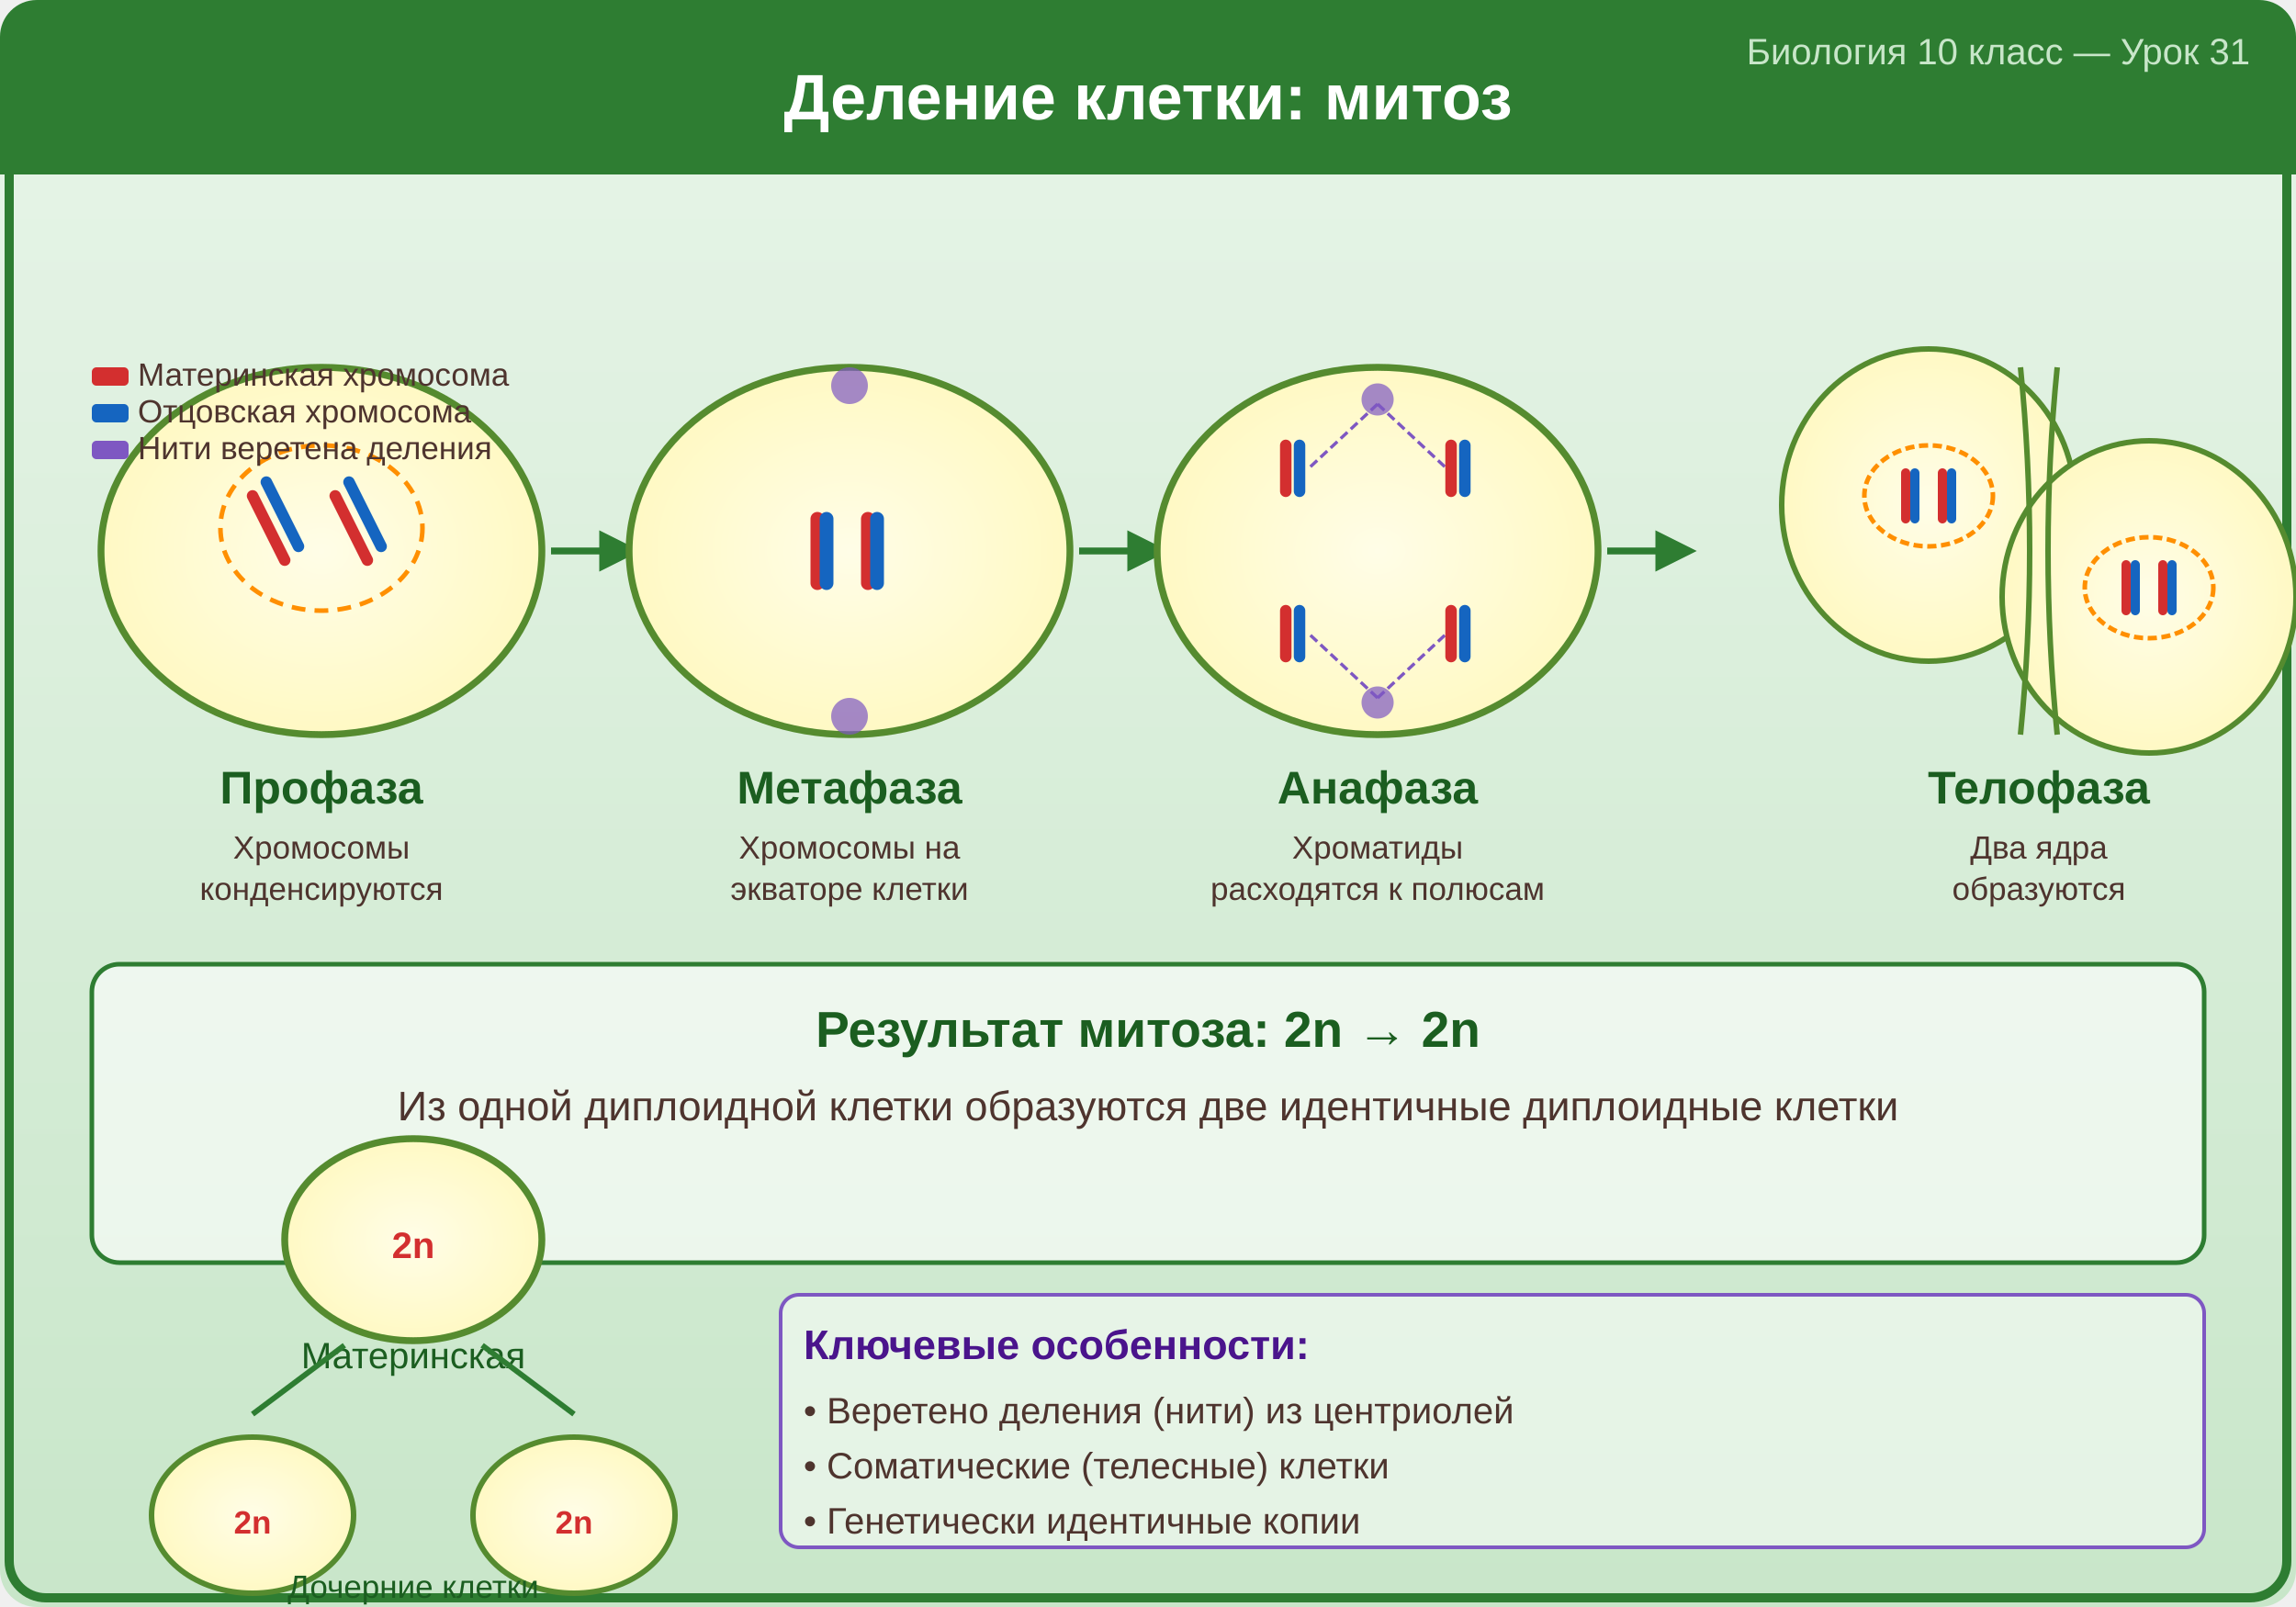
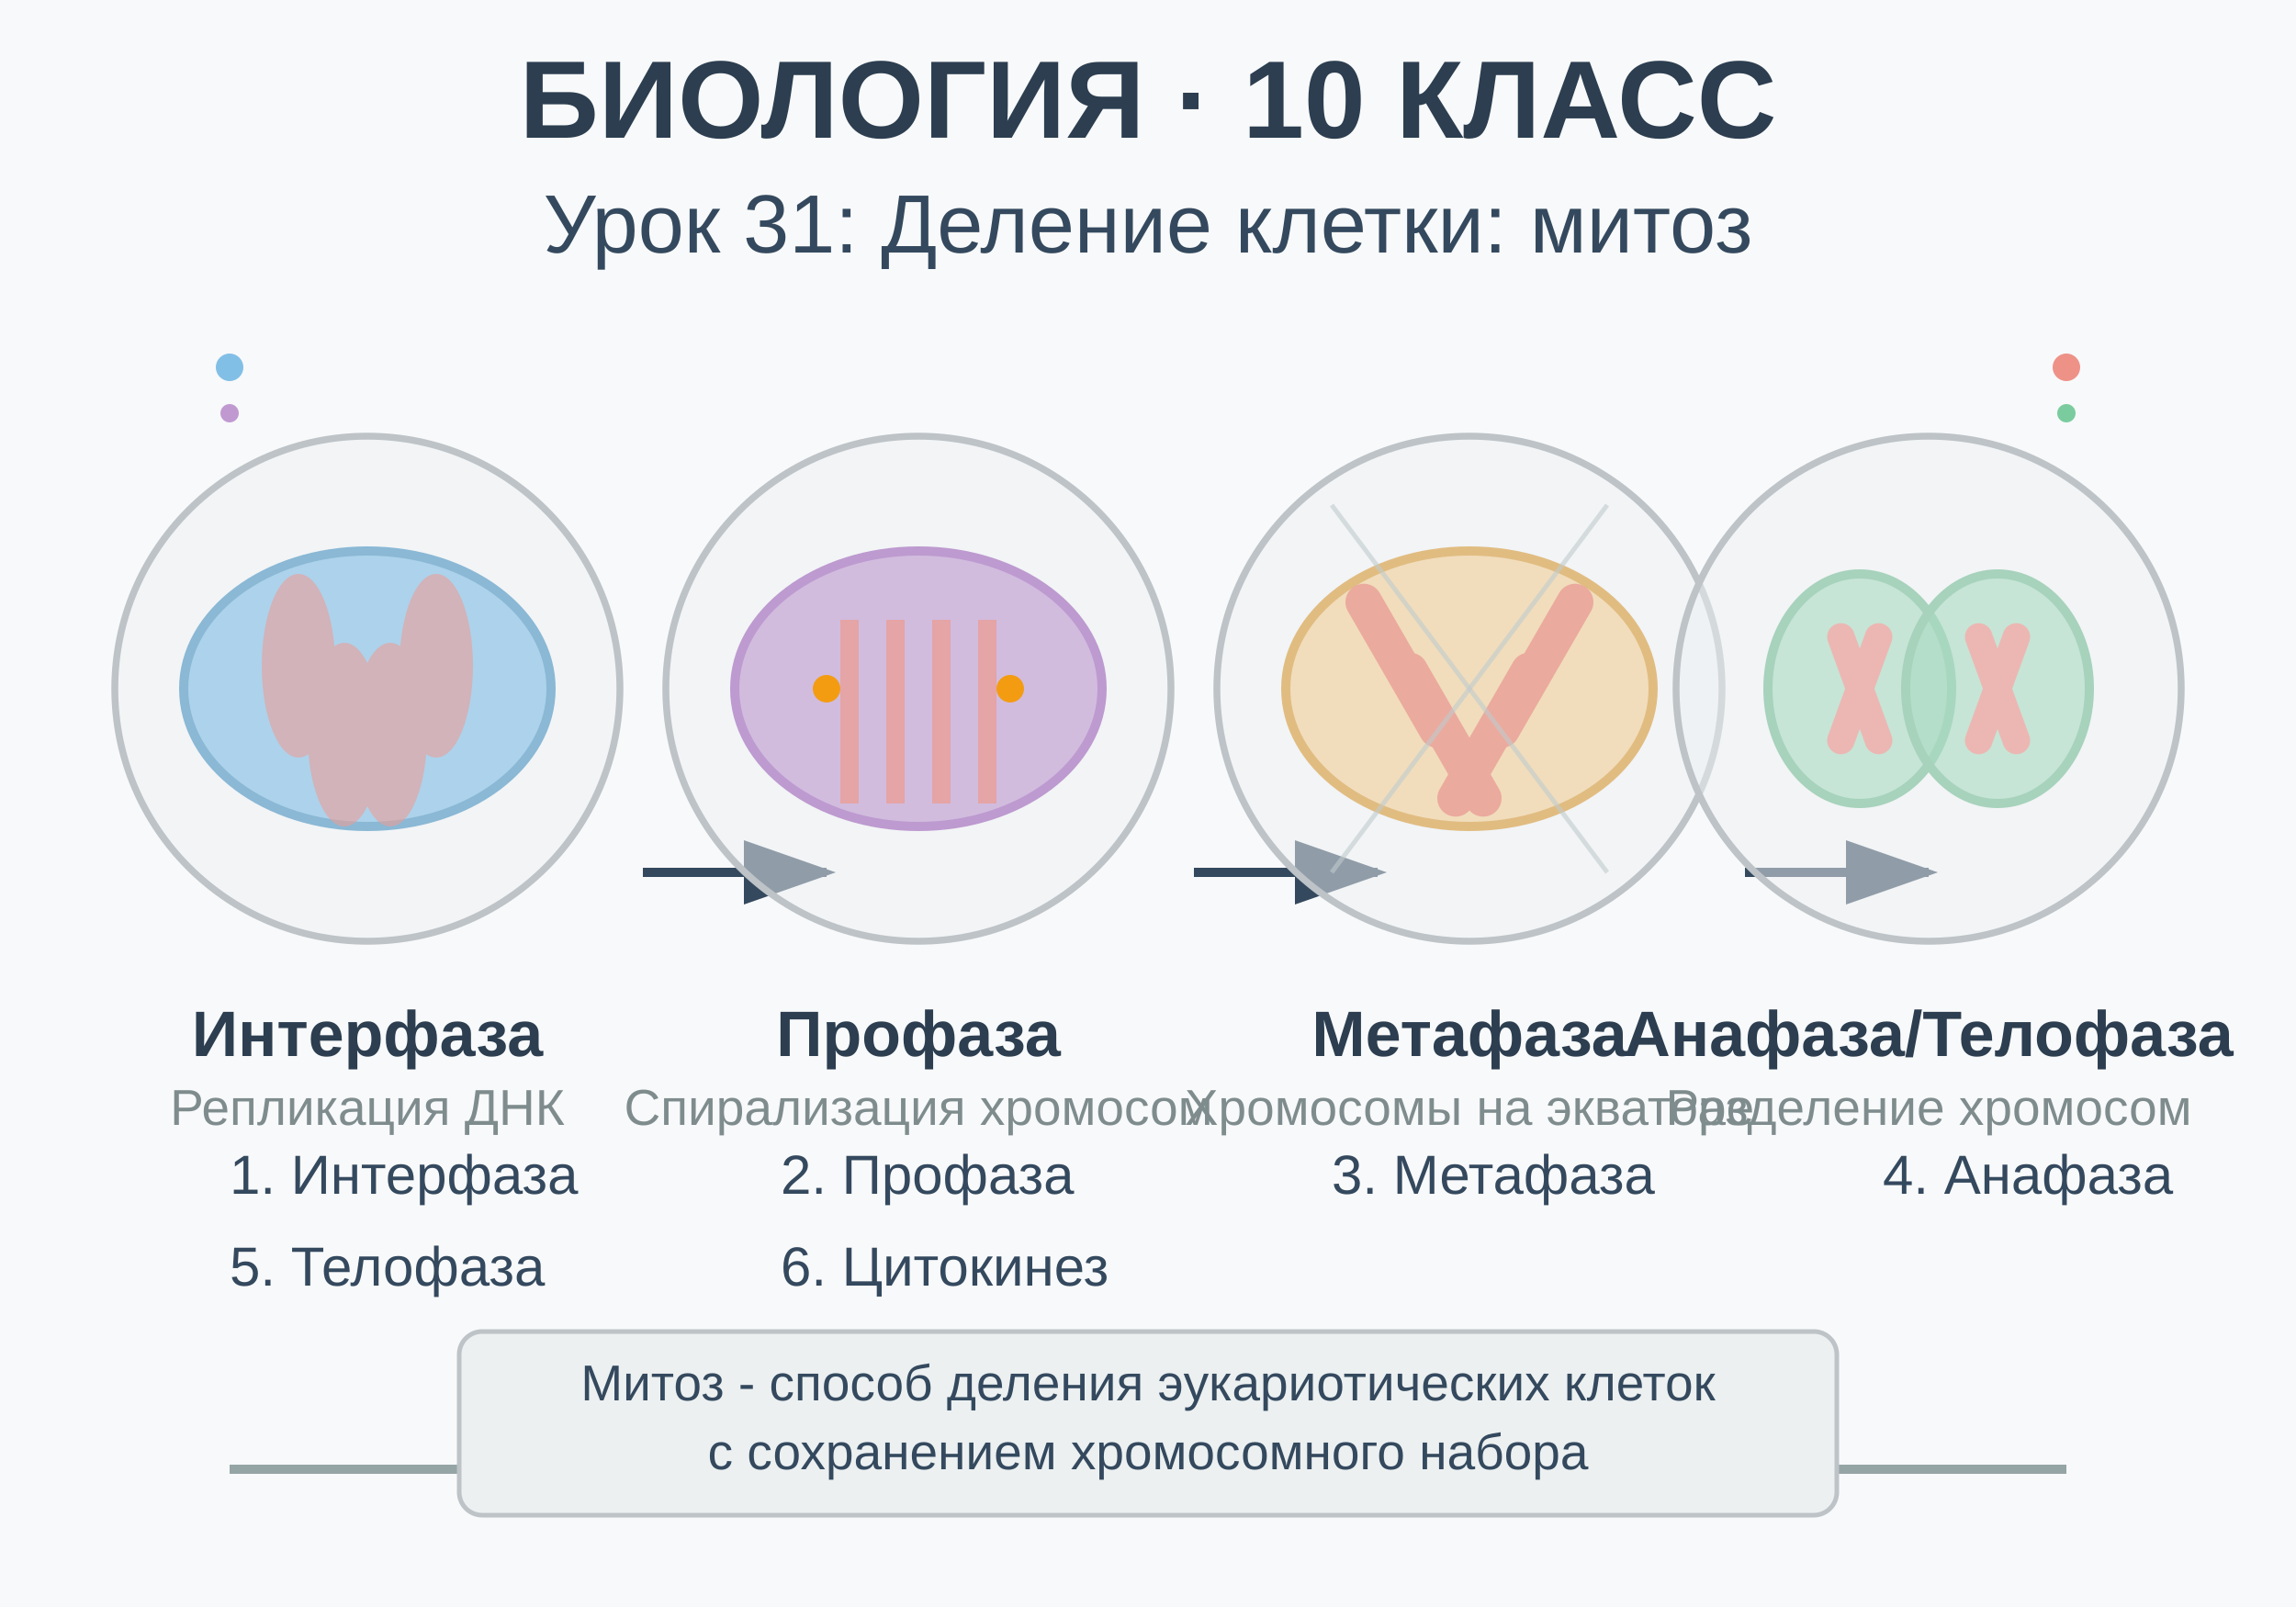
<svg xmlns="http://www.w3.org/2000/svg" viewBox="0 0 500 350">
+   <rect width="500" height="350" fill="#f8f9fa" />
+   <text x="250" y="30" text-anchor="middle" font-family="Arial, sans-serif" font-size="24" font-weight="bold" fill="#2c3e50">
+     БИОЛОГИЯ · 10 КЛАСС
+   </text>
+   <text x="250" y="55" text-anchor="middle" font-family="Arial, sans-serif" font-size="18" fill="#34495e">
+     Урок 31: Деление клетки: митоз
+   </text>
+   <line x1="50" y1="320" x2="450" y2="320" stroke="#95a5a6" stroke-width="2" />
+   <g transform="translate(80, 150)">
+     <ellipse cx="0" cy="0" rx="40" ry="30" fill="#3498db" opacity="0.7" />
+     <ellipse cx="0" cy="0" rx="40" ry="30" fill="none" stroke="#2980b9" stroke-width="2" />
+     <g opacity="0.6">
+       <ellipse cx="-15" cy="-5" rx="8" ry="20" fill="#e74c3c" />
+       <ellipse cx="15" cy="-5" rx="8" ry="20" fill="#e74c3c" />
+       <ellipse cx="-5" cy="10" rx="8" ry="20" fill="#e74c3c" />
+       <ellipse cx="5" cy="10" rx="8" ry="20" fill="#e74c3c" />
+     </g>
+     <circle cx="0" cy="0" r="55" fill="#ecf0f1" opacity="0.5" />
+     <circle cx="0" cy="0" r="55" fill="none" stroke="#bdc3c7" stroke-width="1.5" />
+     <text x="0" y="80" text-anchor="middle" font-family="Arial, sans-serif" font-size="14" font-weight="bold" fill="#2c3e50">Интерфаза</text>
+     <text x="0" y="95" text-anchor="middle" font-family="Arial, sans-serif" font-size="11" fill="#7f8c8d">Репликация ДНК</text>
+   </g>
+   <path d="M 140 190 L 180 190" stroke="#34495e" stroke-width="2" fill="none" marker-end="url(#arrowhead)" />
+   <g transform="translate(200, 150)">
+     <ellipse cx="0" cy="0" rx="40" ry="30" fill="#9b59b6" opacity="0.7" />
+     <ellipse cx="0" cy="0" rx="40" ry="30" fill="none" stroke="#8e44ad" stroke-width="2" />
+     <g opacity="0.8">
+       <path d="M -15,-15 Q -15,-5 -15,5 Q -15,15 -15,25" stroke="#e74c3c" stroke-width="4" fill="none" />
+       <path d="M 15,-15 Q 15,-5 15,5 Q 15,15 15,25" stroke="#e74c3c" stroke-width="4" fill="none" />
+       <path d="M -5,-15 Q -5,-5 -5,5 Q -5,15 -5,25" stroke="#e74c3c" stroke-width="4" fill="none" />
+       <path d="M 5,-15 Q 5,-5 5,5 Q 5,15 5,25" stroke="#e74c3c" stroke-width="4" fill="none" />
+     </g>
+     <circle cx="0" cy="0" r="55" fill="#ecf0f1" opacity="0.5" />
+     <circle cx="0" cy="0" r="55" fill="none" stroke="#bdc3c7" stroke-width="1.5" />
+     <circle cx="-20" cy="0" r="3" fill="#f39c12" />
+     <circle cx="20" cy="0" r="3" fill="#f39c12" />
+     <text x="0" y="80" text-anchor="middle" font-family="Arial, sans-serif" font-size="14" font-weight="bold" fill="#2c3e50">Профаза</text>
+     <text x="0" y="95" text-anchor="middle" font-family="Arial, sans-serif" font-size="11" fill="#7f8c8d">Спирализация хромосом</text>
+   </g>
+   <path d="M 260 190 L 300 190" stroke="#34495e" stroke-width="2" fill="none" marker-end="url(#arrowhead)" />
+   <g transform="translate(320, 150)">
+     <ellipse cx="0" cy="0" rx="40" ry="30" fill="#f39c12" opacity="0.5" />
+     <ellipse cx="0" cy="0" rx="40" ry="30" fill="none" stroke="#d68910" stroke-width="2" />
+     <g opacity="0.8">
+       <g transform="translate(-15, -5) rotate(-30)">
+         <rect x="-4" y="-20" width="8" height="40" fill="#e74c3c" rx="4" />
+       </g>
+       <g transform="translate(15, -5) rotate(30)">
+         <rect x="-4" y="-20" width="8" height="40" fill="#e74c3c" rx="4" />
+       </g>
+       <g transform="translate(-5, 10) rotate(-30)">
+         <rect x="-4" y="-20" width="8" height="40" fill="#e74c3c" rx="4" />
+       </g>
+       <g transform="translate(5, 10) rotate(30)">
+         <rect x="-4" y="-20" width="8" height="40" fill="#e74c3c" rx="4" />
+       </g>
+     </g>
+     <line x1="-30" y1="-40" x2="30" y2="40" stroke="#95a5a6" stroke-width="1" opacity="0.6" />
+     <line x1="30" y1="-40" x2="-30" y2="40" stroke="#95a5a6" stroke-width="1" opacity="0.6" />
+     <circle cx="0" cy="0" r="55" fill="#ecf0f1" opacity="0.5" />
+     <circle cx="0" cy="0" r="55" fill="none" stroke="#bdc3c7" stroke-width="1.5" />
+     <text x="0" y="80" text-anchor="middle" font-family="Arial, sans-serif" font-size="14" font-weight="bold" fill="#2c3e50">Метафаза</text>
+     <text x="0" y="95" text-anchor="middle" font-family="Arial, sans-serif" font-size="11" fill="#7f8c8d">Хромосомы на экваторе</text>
+   </g>
+   <path d="M 380 190 L 420 190" stroke="#34495e" stroke-width="2" fill="none" marker-end="url(#arrowhead)" />
+   <g transform="translate(420, 150)">
+     <g opacity="0.7">
+       <ellipse cx="-15" cy="0" rx="20" ry="25" fill="#27ae60" opacity="0.6" />
+       <ellipse cx="-15" cy="0" rx="20" ry="25" fill="none" stroke="#229954" stroke-width="2" />
+       <g transform="translate(-15, 0)">
+         <rect x="-3" y="-15" width="6" height="30" fill="#e74c3c" rx="3" transform="rotate(-20)" />
+         <rect x="-3" y="-15" width="6" height="30" fill="#e74c3c" rx="3" transform="rotate(20)" />
+       </g>
+       <ellipse cx="15" cy="0" rx="20" ry="25" fill="#27ae60" opacity="0.6" />
+       <ellipse cx="15" cy="0" rx="20" ry="25" fill="none" stroke="#229954" stroke-width="2" />
+       <g transform="translate(15, 0)">
+         <rect x="-3" y="-15" width="6" height="30" fill="#e74c3c" rx="3" transform="rotate(-20)" />
+         <rect x="-3" y="-15" width="6" height="30" fill="#e74c3c" rx="3" transform="rotate(20)" />
+       </g>
+     </g>
+     <circle cx="0" cy="0" r="55" fill="#ecf0f1" opacity="0.5" />
+     <circle cx="0" cy="0" r="55" fill="none" stroke="#bdc3c7" stroke-width="1.5" />
+     <text x="0" y="80" text-anchor="middle" font-family="Arial, sans-serif" font-size="14" font-weight="bold" fill="#2c3e50">Анафаза/Телофаза</text>
+     <text x="0" y="95" text-anchor="middle" font-family="Arial, sans-serif" font-size="11" fill="#7f8c8d">Разделение хромосом</text>
+   </g>
+   <g transform="translate(50, 260)">
+     <text font-family="Arial, sans-serif" font-size="12" fill="#34495e">
+       <tspan x="0" y="0">1. Интерфаза</tspan>
+       <tspan x="120" y="0">2. Профаза</tspan>
+       <tspan x="240" y="0">3. Метафаза</tspan>
+       <tspan x="360" y="0">4. Анафаза</tspan>
+     </text>
+     <text font-family="Arial, sans-serif" font-size="12" fill="#34495e">
+       <tspan x="0" y="20">5. Телофаза</tspan>
+       <tspan x="120" y="20">6. Цитокинез</tspan>
+     </text>
+   </g>
+   <circle cx="50" cy="80" r="3" fill="#3498db" opacity="0.6" />
+   <circle cx="450" cy="80" r="3" fill="#e74c3c" opacity="0.6" />
+   <circle cx="50" cy="90" r="2" fill="#9b59b6" opacity="0.6" />
+   <circle cx="450" cy="90" r="2" fill="#27ae60" opacity="0.6" />
+   <rect x="100" y="290" width="300" height="40" fill="#ecf0f1" stroke="#bdc3c7" stroke-width="1" rx="5" />
+   <text x="250" y="305" text-anchor="middle" font-family="Arial, sans-serif" font-size="11" fill="#34495e">
+     Митоз - способ деления эукариотических клеток
+   </text>
+   <text x="250" y="320" text-anchor="middle" font-family="Arial, sans-serif" font-size="11" fill="#34495e">
+     с сохранением хромосомного набора
+   </text>
  <defs>
-     <linearGradient id="bg31" x1="0" y1="0" x2="0" y2="1">
-       <stop offset="0%" stop-color="#e8f5e9" />
-       <stop offset="100%" stop-color="#c8e6c9" />
-     </linearGradient>
-     <radialGradient id="cellG" cx="50%" cy="50%" r="50%">
-       <stop offset="0%" stop-color="#fffde7" />
-       <stop offset="100%" stop-color="#fff9c4" />
-     </radialGradient>
-     <linearGradient id="spindleG" x1="0" y1="0" x2="0" y2="1">
-       <stop offset="0%" stop-color="#7e57c2" />
-       <stop offset="100%" stop-color="#b39ddb" />
-     </linearGradient>
-   </defs>
-   <rect width="500" height="350" fill="url(#bg31)" rx="8" />
-   <rect x="2" y="2" width="496" height="346" fill="none" stroke="#2e7d32" stroke-width="2" rx="8" />
-   <rect x="0" y="0" width="500" height="38" fill="#2e7d32" rx="8" />
-   <rect x="0" y="20" width="500" height="18" fill="#2e7d32" />
-   <text x="250" y="26" text-anchor="middle" fill="white" font-size="14" font-weight="bold" font-family="Arial">Деление клетки: митоз</text>
-   <text x="490" y="14" text-anchor="end" fill="#c8e6c9" font-size="8" font-family="Arial">Биология 10 класс — Урок 31</text>
-   <ellipse cx="70" cy="120" rx="48" ry="40" fill="url(#cellG)" stroke="#558b2f" stroke-width="1.5" />
-   <ellipse cx="70" cy="115" rx="22" ry="18" fill="none" stroke="#ff8f00" stroke-width="1" stroke-dasharray="3,2" />
-   <line x1="55" y1="108" x2="62" y2="122" stroke="#d32f2f" stroke-width="2.5" stroke-linecap="round" />
-   <line x1="58" y1="105" x2="65" y2="119" stroke="#1565c0" stroke-width="2.5" stroke-linecap="round" />
-   <line x1="73" y1="108" x2="80" y2="122" stroke="#d32f2f" stroke-width="2.5" stroke-linecap="round" />
-   <line x1="76" y1="105" x2="83" y2="119" stroke="#1565c0" stroke-width="2.5" stroke-linecap="round" />
-   <text x="70" y="175" text-anchor="middle" fill="#1b5e20" font-size="10" font-weight="bold" font-family="Arial">Профаза</text>
-   <text x="70" y="187" text-anchor="middle" fill="#4e342e" font-size="7" font-family="Arial">Хромосомы</text>
-   <text x="70" y="196" text-anchor="middle" fill="#4e342e" font-size="7" font-family="Arial">конденсируются</text>
-   <line x1="120" y1="120" x2="138" y2="120" stroke="#2e7d32" stroke-width="1.5" marker-end="url(#arrowG)" />
-   <defs>
-     <marker id="arrowG" markerWidth="6" markerHeight="6" refX="5" refY="3" orient="auto">
-       <path d="M0,0 L6,3 L0,6 Z" fill="#2e7d32" />
+     <marker id="arrowhead" markerWidth="10" markerHeight="7" refX="9" refY="3.5" orient="auto">
+       <polygon points="0 0, 10 3.5, 0 7" fill="#34495e" />
    </marker>
  </defs>
-   <ellipse cx="185" cy="120" rx="48" ry="40" fill="url(#cellG)" stroke="#558b2f" stroke-width="1.5" />
-   <line x1="185" y1="85" x2="185" y2="155" stroke="url(#spindleG)" stroke-width="0.7" stroke-dasharray="2,1" />
-   <line x1="185" y1="85" x2="185" y2="155" stroke="url(#spindleG)" stroke-width="0.5" opacity="0.5" transform="rotate(-8,185,120)" />
-   <line x1="185" y1="85" x2="185" y2="155" stroke="url(#spindleG)" stroke-width="0.5" opacity="0.5" transform="rotate(8,185,120)" />
-   <line x1="178" y1="113" x2="178" y2="127" stroke="#d32f2f" stroke-width="3" stroke-linecap="round" />
-   <line x1="180" y1="113" x2="180" y2="127" stroke="#1565c0" stroke-width="3" stroke-linecap="round" />
-   <line x1="189" y1="113" x2="189" y2="127" stroke="#d32f2f" stroke-width="3" stroke-linecap="round" />
-   <line x1="191" y1="113" x2="191" y2="127" stroke="#1565c0" stroke-width="3" stroke-linecap="round" />
-   <circle cx="185" cy="84" r="4" fill="#7e57c2" opacity="0.7" />
-   <circle cx="185" cy="156" r="4" fill="#7e57c2" opacity="0.7" />
-   <text x="185" y="175" text-anchor="middle" fill="#1b5e20" font-size="10" font-weight="bold" font-family="Arial">Метафаза</text>
-   <text x="185" y="187" text-anchor="middle" fill="#4e342e" font-size="7" font-family="Arial">Хромосомы на</text>
-   <text x="185" y="196" text-anchor="middle" fill="#4e342e" font-size="7" font-family="Arial">экваторе клетки</text>
-   <line x1="235" y1="120" x2="253" y2="120" stroke="#2e7d32" stroke-width="1.5" marker-end="url(#arrowG)" />
-   <ellipse cx="300" cy="120" rx="48" ry="40" fill="url(#cellG)" stroke="#558b2f" stroke-width="1.5" />
-   <line x1="300" y1="88" x2="285" y2="102" stroke="#7e57c2" stroke-width="0.7" stroke-dasharray="2,1" />
-   <line x1="300" y1="88" x2="315" y2="102" stroke="#7e57c2" stroke-width="0.7" stroke-dasharray="2,1" />
-   <line x1="300" y1="152" x2="285" y2="138" stroke="#7e57c2" stroke-width="0.7" stroke-dasharray="2,1" />
-   <line x1="300" y1="152" x2="315" y2="138" stroke="#7e57c2" stroke-width="0.7" stroke-dasharray="2,1" />
-   <line x1="280" y1="97" x2="280" y2="107" stroke="#d32f2f" stroke-width="2.5" stroke-linecap="round" />
-   <line x1="283" y1="97" x2="283" y2="107" stroke="#1565c0" stroke-width="2.5" stroke-linecap="round" />
-   <line x1="316" y1="97" x2="316" y2="107" stroke="#d32f2f" stroke-width="2.5" stroke-linecap="round" />
-   <line x1="319" y1="97" x2="319" y2="107" stroke="#1565c0" stroke-width="2.5" stroke-linecap="round" />
-   <line x1="280" y1="133" x2="280" y2="143" stroke="#d32f2f" stroke-width="2.5" stroke-linecap="round" />
-   <line x1="283" y1="133" x2="283" y2="143" stroke="#1565c0" stroke-width="2.5" stroke-linecap="round" />
-   <line x1="316" y1="133" x2="316" y2="143" stroke="#d32f2f" stroke-width="2.5" stroke-linecap="round" />
-   <line x1="319" y1="133" x2="319" y2="143" stroke="#1565c0" stroke-width="2.5" stroke-linecap="round" />
-   <circle cx="300" cy="87" r="3.5" fill="#7e57c2" opacity="0.7" />
-   <circle cx="300" cy="153" r="3.5" fill="#7e57c2" opacity="0.7" />
-   <text x="300" y="175" text-anchor="middle" fill="#1b5e20" font-size="10" font-weight="bold" font-family="Arial">Анафаза</text>
-   <text x="300" y="187" text-anchor="middle" fill="#4e342e" font-size="7" font-family="Arial">Хроматиды</text>
-   <text x="300" y="196" text-anchor="middle" fill="#4e342e" font-size="7" font-family="Arial">расходятся к полюсам</text>
-   <line x1="350" y1="120" x2="368" y2="120" stroke="#2e7d32" stroke-width="1.5" marker-end="url(#arrowG)" />
-   <ellipse cx="420" cy="110" rx="32" ry="34" fill="url(#cellG)" stroke="#558b2f" stroke-width="1.2" />
-   <ellipse cx="468" cy="130" rx="32" ry="34" fill="url(#cellG)" stroke="#558b2f" stroke-width="1.2" />
-   <path d="M440,80 Q444,120 440,160" fill="none" stroke="#558b2f" stroke-width="1.2" />
-   <path d="M448,80 Q444,120 448,160" fill="none" stroke="#558b2f" stroke-width="1.2" />
-   <ellipse cx="420" cy="108" rx="14" ry="11" fill="none" stroke="#ff8f00" stroke-width="1" stroke-dasharray="2,1" />
-   <ellipse cx="468" cy="128" rx="14" ry="11" fill="none" stroke="#ff8f00" stroke-width="1" stroke-dasharray="2,1" />
-   <line x1="415" y1="103" x2="415" y2="113" stroke="#d32f2f" stroke-width="2" stroke-linecap="round" />
-   <line x1="417" y1="103" x2="417" y2="113" stroke="#1565c0" stroke-width="2" stroke-linecap="round" />
-   <line x1="423" y1="103" x2="423" y2="113" stroke="#d32f2f" stroke-width="2" stroke-linecap="round" />
-   <line x1="425" y1="103" x2="425" y2="113" stroke="#1565c0" stroke-width="2" stroke-linecap="round" />
-   <line x1="463" y1="123" x2="463" y2="133" stroke="#d32f2f" stroke-width="2" stroke-linecap="round" />
-   <line x1="465" y1="123" x2="465" y2="133" stroke="#1565c0" stroke-width="2" stroke-linecap="round" />
-   <line x1="471" y1="123" x2="471" y2="133" stroke="#d32f2f" stroke-width="2" stroke-linecap="round" />
-   <line x1="473" y1="123" x2="473" y2="133" stroke="#1565c0" stroke-width="2" stroke-linecap="round" />
-   <text x="444" y="175" text-anchor="middle" fill="#1b5e20" font-size="10" font-weight="bold" font-family="Arial">Телофаза</text>
-   <text x="444" y="187" text-anchor="middle" fill="#4e342e" font-size="7" font-family="Arial">Два ядра</text>
-   <text x="444" y="196" text-anchor="middle" fill="#4e342e" font-size="7" font-family="Arial">образуются</text>
-   <rect x="20" y="210" width="460" height="65" fill="white" fill-opacity="0.6" rx="6" stroke="#2e7d32" stroke-width="1" />
-   <text x="250" y="228" text-anchor="middle" fill="#1b5e20" font-size="11" font-weight="bold" font-family="Arial">Результат митоза: 2n → 2n</text>
-   <text x="250" y="244" text-anchor="middle" fill="#4e342e" font-size="9" font-family="Arial">Из одной диплоидной клетки образуются две идентичные диплоидные клетки</text>
-   <ellipse cx="90" cy="270" rx="28" ry="22" fill="url(#cellG)" stroke="#558b2f" stroke-width="1.5" />
-   <text x="90" y="274" text-anchor="middle" fill="#d32f2f" font-size="8" font-weight="bold" font-family="Arial">2n</text>
-   <text x="90" y="298" text-anchor="middle" fill="#1b5e20" font-size="8" font-family="Arial">Материнская</text>
-   <line x1="75" y1="293" x2="55" y2="308" stroke="#2e7d32" stroke-width="1.2" />
-   <line x1="105" y1="293" x2="125" y2="308" stroke="#2e7d32" stroke-width="1.2" />
-   <ellipse cx="55" cy="330" rx="22" ry="17" fill="url(#cellG)" stroke="#558b2f" stroke-width="1.2" />
-   <text x="55" y="334" text-anchor="middle" fill="#d32f2f" font-size="7" font-weight="bold" font-family="Arial">2n</text>
-   <ellipse cx="125" cy="330" rx="22" ry="17" fill="url(#cellG)" stroke="#558b2f" stroke-width="1.2" />
-   <text x="125" y="334" text-anchor="middle" fill="#d32f2f" font-size="7" font-weight="bold" font-family="Arial">2n</text>
-   <text x="90" y="348" text-anchor="middle" fill="#1b5e20" font-size="7" font-family="Arial">Дочерние клетки</text>
-   <rect x="170" y="282" width="310" height="55" fill="white" fill-opacity="0.5" rx="4" stroke="#7e57c2" stroke-width="0.8" />
-   <text x="175" y="296" fill="#4a148c" font-size="9" font-weight="bold" font-family="Arial">Ключевые особенности:</text>
-   <text x="175" y="310" fill="#4e342e" font-size="8" font-family="Arial">• Веретено деления (нити) из центриолей</text>
-   <text x="175" y="322" fill="#4e342e" font-size="8" font-family="Arial">• Соматические (телесные) клетки</text>
-   <text x="175" y="334" fill="#4e342e" font-size="8" font-family="Arial">• Генетически идентичные копии</text>
-   <rect x="20" y="80" width="8" height="4" fill="#d32f2f" rx="1" />
-   <text x="30" y="84" fill="#4e342e" font-size="7" font-family="Arial">Материнская хромосома</text>
-   <rect x="20" y="88" width="8" height="4" fill="#1565c0" rx="1" />
-   <text x="30" y="92" fill="#4e342e" font-size="7" font-family="Arial">Отцовская хромосома</text>
-   <rect x="20" y="96" width="8" height="4" fill="#7e57c2" rx="1" />
-   <text x="30" y="100" fill="#4e342e" font-size="7" font-family="Arial">Нити веретена деления</text>
</svg>
